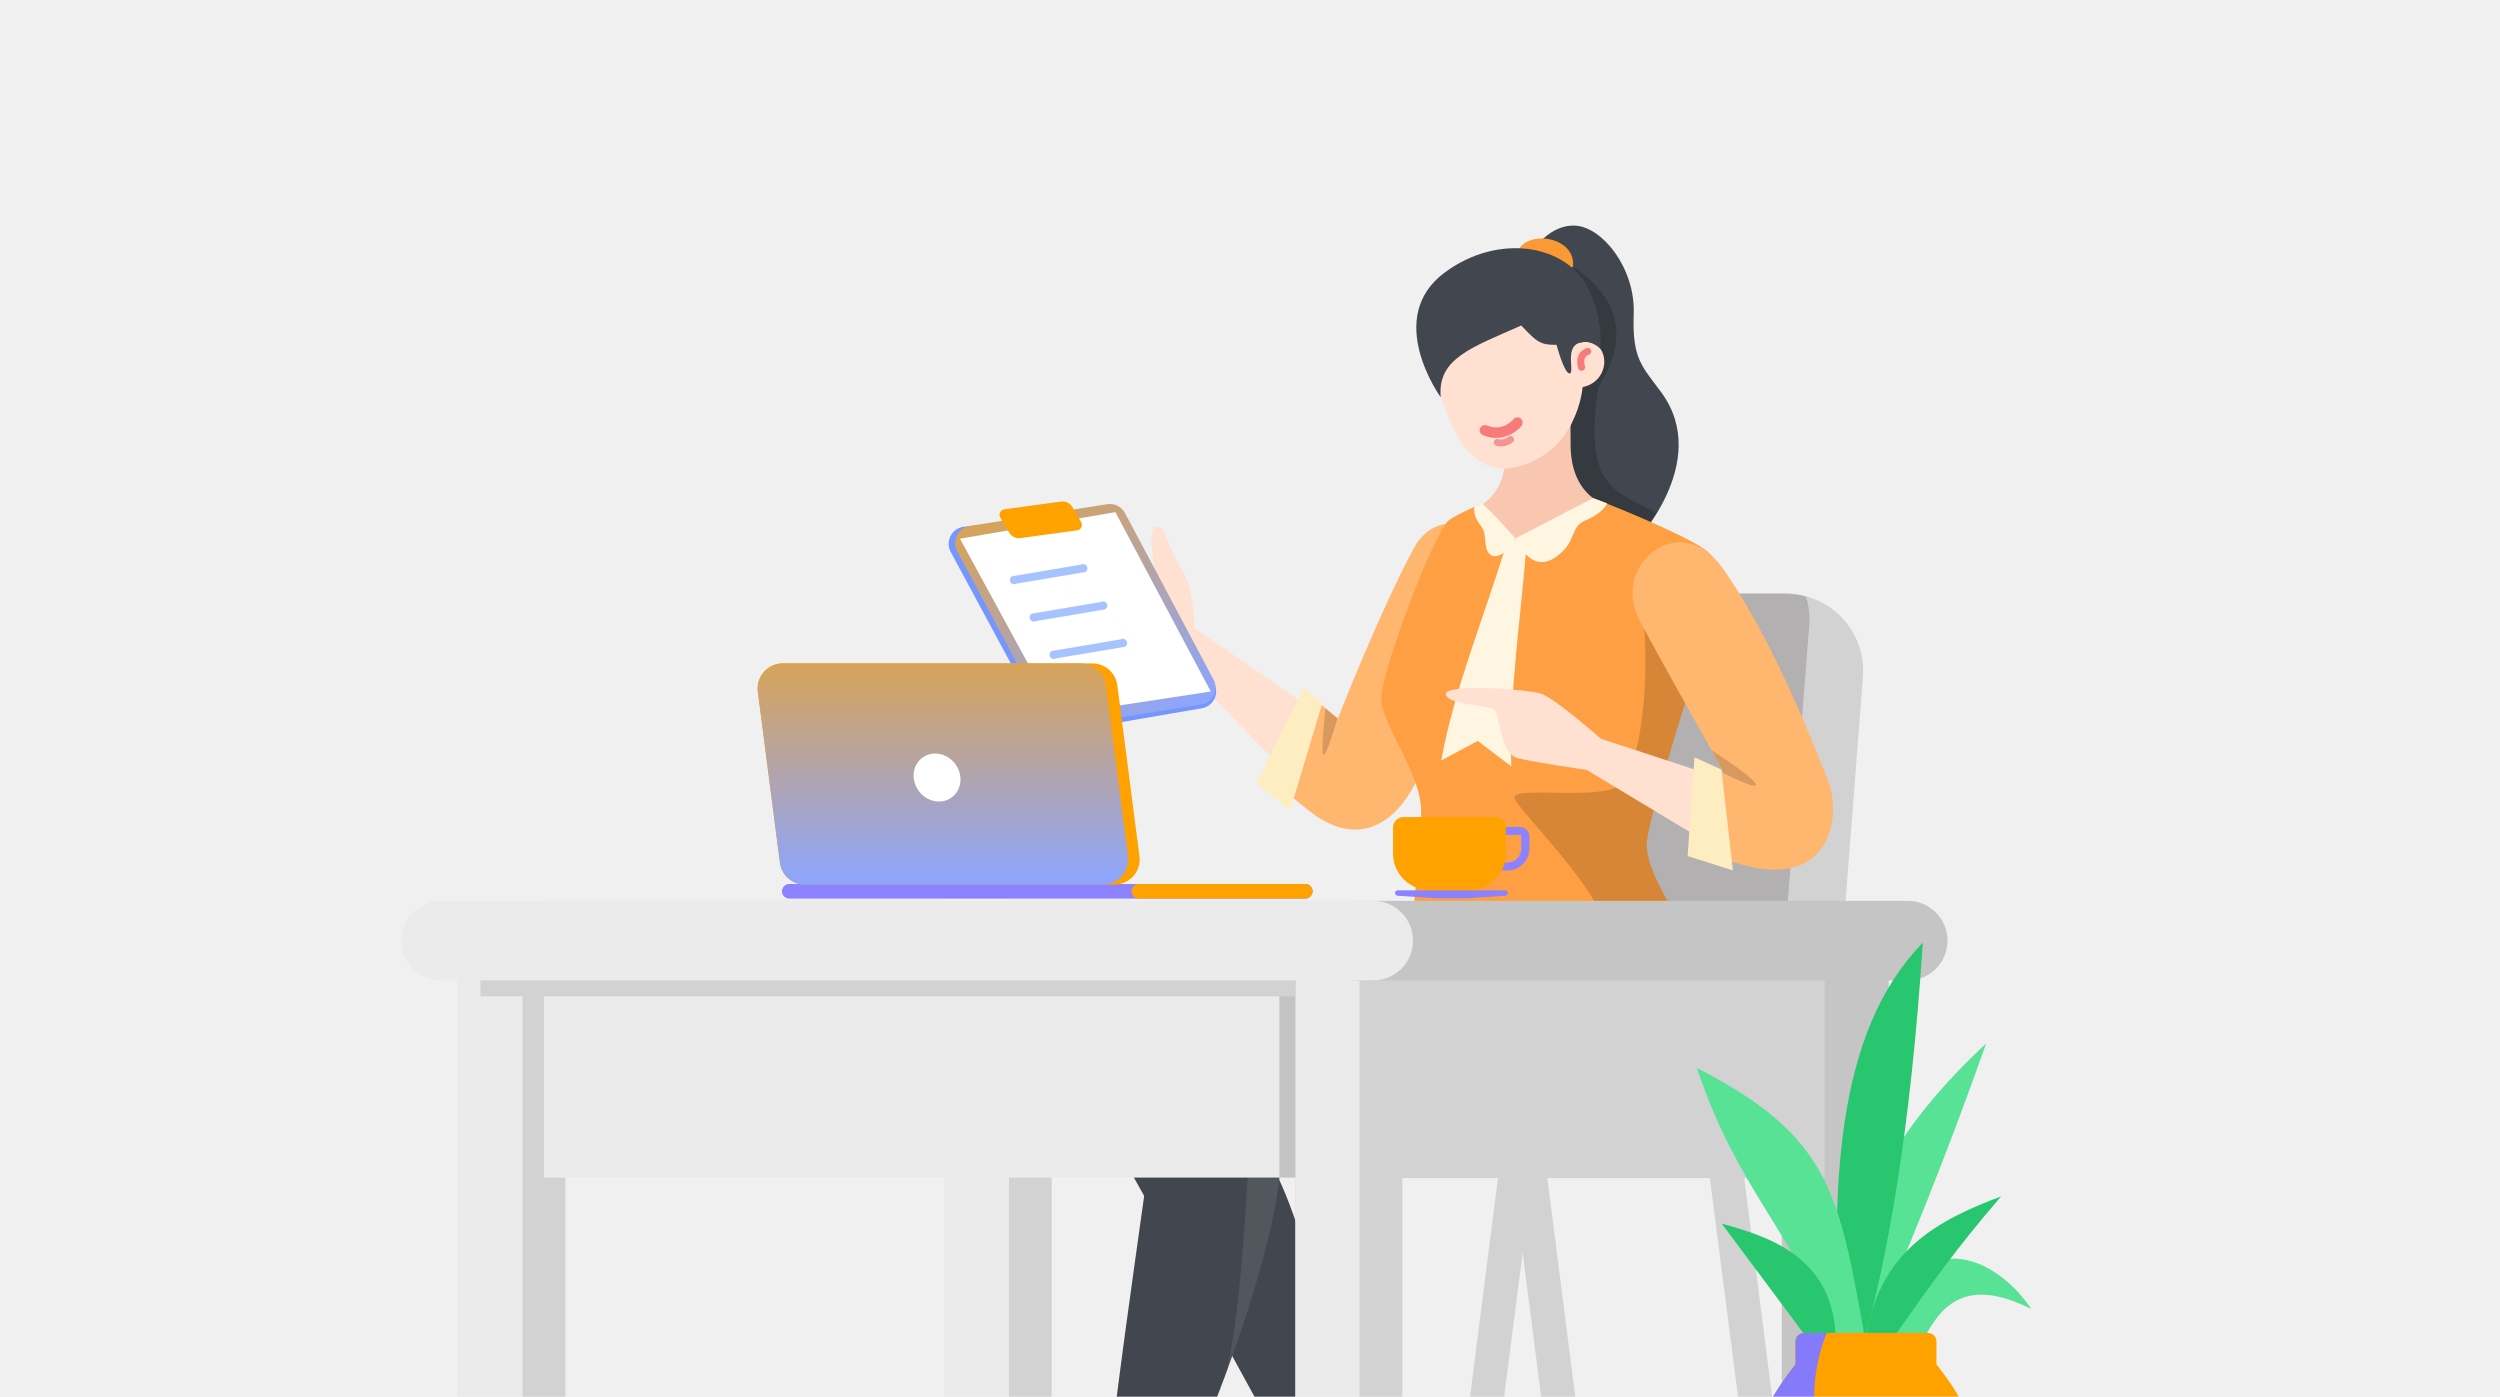
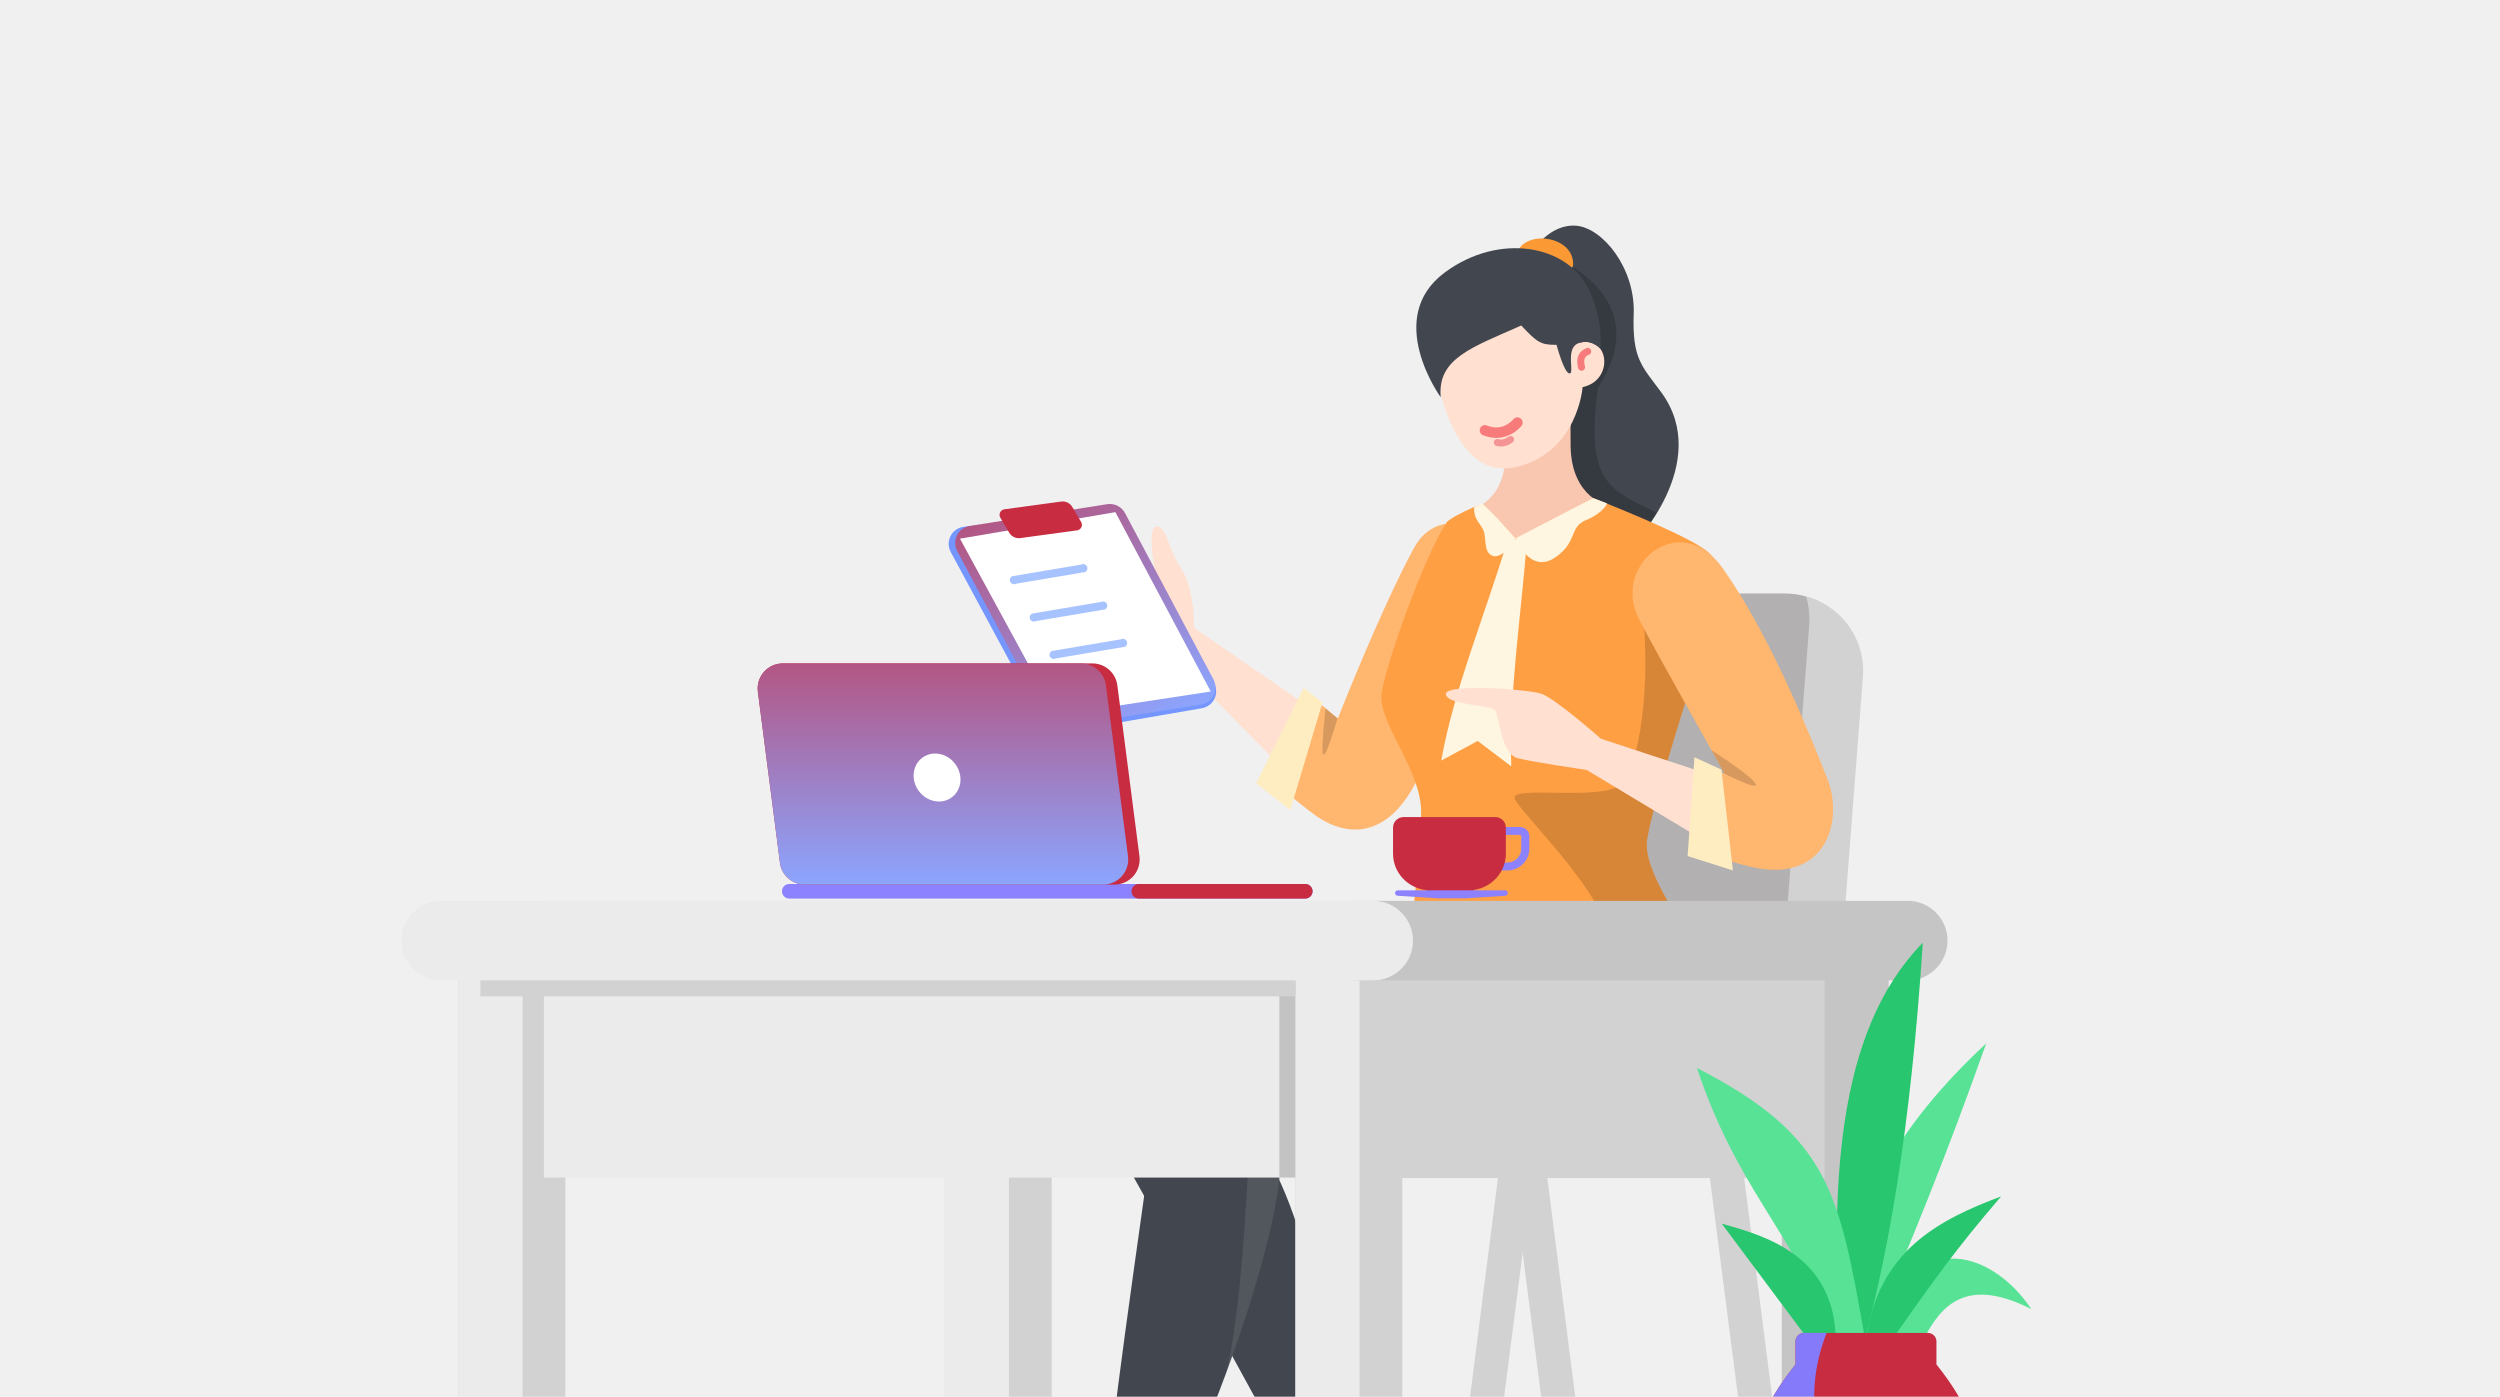
<svg xmlns="http://www.w3.org/2000/svg" xmlns:xlink="http://www.w3.org/1999/xlink" width="358px" height="200px" viewBox="0 0 358 200" version="1.1">
  <defs>
    <path d="M6,0 L352,0 C355.314,-6.08718376e-16 358,2.686 358,6 L358,200 L358,200 L0,200 L0,6 C-4.05812251e-16,2.686 2.686,6.08718376e-16 6,0 Z" id="path-1" />
    <linearGradient x1="68.669%" y1="-53.107%" x2="68.669%" y2="100%" id="linearGradient-3">
-       <stop stop-color="#FFA200" offset="0%" />
+       <stop stop-color="#C72C41" offset="0%" />
      <stop stop-color="#8CA5FF" offset="100%" />
    </linearGradient>
    <linearGradient x1="68.669%" y1="-53.107%" x2="68.669%" y2="100%" id="linearGradient-4">
-       <stop stop-color="#FFA200" offset="0%" />
+       <stop stop-color="#C72C41" offset="0%" />
      <stop stop-color="#8CA5FF" offset="100%" />
    </linearGradient>
    <path d="M7.952,0.064 L25.69,0.064 C26.366,0.064 26.914,0.603 26.914,1.268 L26.914,4.578 C31.399,10.144 33.642,15.71 33.642,21.277 C33.642,26.672 31.727,32.066 27.896,37.461 C27.668,37.784 27.293,37.976 26.894,37.976 L6.749,37.976 C6.349,37.976 5.975,37.784 5.746,37.461 C1.915,32.066 0,26.672 0,21.277 C0,15.815 2.159,10.354 6.477,4.893 L6.728,4.578 L6.728,1.268 C6.728,0.603 7.276,0.064 7.952,0.064 Z" id="path-5" />
  </defs>
  <g id="📝-Pages-New" stroke="none" stroke-width="1" fill="none" fill-rule="evenodd">
    <g id="Knowledge-Base" transform="translate(-670, -791)">
      <g id="Illustration" transform="translate(670, 791)">
        <mask id="mask-2" fill="white">
          <use xlink:href="#path-1" />
        </mask>
        <g id="Mask" />
        <g mask="url(#mask-2)">
          <g transform="translate(57, 30)">
            <g id="Chair4" transform="translate(121, 55)">
              <polygon id="Path" fill="#D2D2D2" points="38.077 71.363 28.831 143.879 33.679 143.815 42.925 72.042" />
              <polygon id="Path" fill="#D2D2D2" transform="translate(44.20678, 107.6211) scale(-1, 1) translate(-44.20678, -107.6211) " points="46.406 71.363 37.159 143.879 42.007 143.815 51.254 72.042" />
              <polygon id="Path" fill="#D2D2D2" transform="translate(72.39661, 107.6211) scale(-1, 1) translate(-72.39661, -107.6211) " points="74.596 71.363 65.349 143.879 70.197 143.815 79.444 72.042" />
              <path d="M0,75.186 C-5.12399906e-16,71.002 3.392,67.61 7.576,67.61 L36.218,67.61 C41.936,67.61 46.717,63.261 47.256,57.568 L51.76,10.042 C52.299,4.349 57.08,2.82683167e-15 62.798,0 L77.715,0 C83.839,6.51445281e-16 88.803,4.964 88.803,11.088 C88.803,11.374 88.792,11.659 88.77,11.944 L84.08,72.53 C83.633,78.304 78.817,82.762 73.025,82.762 L7.576,82.762 C3.392,82.762 5.12399906e-16,79.37 0,75.186 Z" id="Path" fill="#D2D2D2" />
              <path d="M77.51,-2.27373675e-13 C78.594,-2.27572851e-13 79.642,0.156 80.632,0.446 C80.945,1.469 81.113,2.555 81.113,3.68 C81.113,3.966 81.102,4.253 81.079,4.538 L76.394,64.893 C75.946,70.666 71.13,75.123 65.339,75.123 L0.071,75.123 L0.001,75.122 C0,75.073 9.36073955e-17,75.024 0,74.974 C6.90201459e-15,70.801 3.383,67.418 7.556,67.418 L36.107,67.418 C41.825,67.418 46.605,63.071 47.146,57.379 L51.645,10.039 C52.185,4.347 56.965,-2.24547053e-13 62.683,-2.27373675e-13 L77.51,-2.27373675e-13 Z" id="Combined-Shape" fill="#B2B0B0" />
            </g>
            <g id="Wom3.4" transform="translate(143, 100) scale(-1, 1) translate(-143, -100) translate(80, 0)">
              <g id="LLeg" transform="translate(28.09581, 104.5721)" fill="#42474F">
                <path d="M15.558,0.024 C22.487,0.333 61.05,8.844 68.057,10.29 C75.063,11.737 80.986,19.561 75.644,28.622 C69.643,38.793 54.16,67.679 50.401,74.191 C48.54,77.414 39.154,75.607 41.359,70.197 C45.469,60.113 47.378,34.78 57.857,25.544 C57.857,25.544 22.616,31.664 7.393,24.653 C-3.67,19.557 -1.167,-0.722 15.558,0.024 Z" id="Path" />
              </g>
              <g id="LArm" transform="translate(48.23367, 44.95087)">
                <path d="M43.754,14.969 C43.754,14.969 43.676,9.343 45.648,6.403 C47.62,3.463 47.698,0.34 49.191,0.442 C50.683,0.544 49.205,7.803 49.205,7.803 C49.205,7.803 51.099,7.081 52.459,6.168 C53.82,5.255 57.945,0.753 58.909,1.551 C60.543,2.91 57.911,10.578 56.477,12.111 C55.038,13.644 47.179,18.687 47.179,18.687 L27.93,38.329 L24.316,28.35 L43.754,14.969 Z" id="Path" fill="#FFE0D1" />
                <path d="M1.174,13.114 C4.398,20.574 10.299,34.278 12.732,38.367 C15.781,43.487 20.589,45.743 26.218,41.944 C27.214,41.272 29.23,39.651 32.266,37.082 L26.756,24.982 C24.374,26.944 23.183,27.925 23.183,27.925 C23.183,27.925 17.134,12.452 12.268,3.488 C8.054,-4.267 -3.732,1.772 1.174,13.114 Z" id="Path" fill="#FFB66F" />
                <path d="M23.245,27.933 C24.328,31.599 24.996,33.326 25.249,33.114 C25.503,32.902 25.406,30.696 24.959,26.496 L23.245,27.933 Z" id="Path" fill-opacity="0.16" fill="#000000" />
                <polygon id="Path-65" fill="#FFEDC2" points="25.387 25.652 29.994 41.05 34.888 37.217 28.077 23.567" />
              </g>
              <g id="Head" transform="translate(19.60132, 0)">
                <g id="Group-21" transform="translate(17.13841, 26.00611) rotate(12) translate(-17.13841, -26.00611) translate(4.638413, 2.506106)">
                  <path d="M15.016,2.524 C15.016,2.524 11.819,-0.875 8.127,0.216 C4.434,1.306 1.095,7.99 2.68,14.273 C4.258,20.557 3.073,21.85 1.159,26.085 C-3.983,37.477 9.656,46.638 9.656,46.638 L24.522,43.484 L19.211,15.738 L15.016,2.524 Z" id="Path" fill="#42474F" />
                  <path d="M9.606,6.059 C0.946,15.119 8.457,21.904 9.872,23.571 C14.734,36.855 10.866,38.412 5.454,42.76 L8.364,46.078 L16.706,42.599 L16.438,5.331 L9.606,6.059 Z" id="Path-50" fill-opacity="0.199" fill="#000000" />
                </g>
                <path d="M13.051,42.433 C13.051,42.433 18.329,41.374 18.485,33.986 C18.642,26.597 17.773,24.075 17.773,24.075 L27.726,23.895 C27.726,23.895 27.835,32.13 27.836,35.109 C27.841,42.351 33.426,43.191 33.426,43.191 C33.426,43.191 32.265,48.92 23.246,49.426 C16.204,49.822 13.051,42.433 13.051,42.433 Z" id="Path" fill="#F9C7B0" />
                <g id="Group-20" transform="translate(27.08848, 21.33915) rotate(12) translate(-27.08848, -21.33915) translate(13.58848, 5.339154)">
                  <path d="M1.995,4.913 C0.754,0.819 7.424,-1.657 9.383,1.292 C9.383,1.292 10.344,4.087 8.341,5.683 C5.631,7.835 1.995,4.913 1.995,4.913 Z" id="Path" fill="#FB9934" />
                  <path d="M3.36,15.846 C-1.08,15.674 -0.356,22.161 4.257,22.152 C4.257,22.152 6.936,31.367 16.237,31.367 C23.791,31.367 24.282,20.627 24.351,18.484 C24.425,16.2 24.434,8.695 24.434,8.695 L3.187,8.685 L3.36,15.846 Z" id="Path" fill="#FFE0D1" />
                  <path d="M5.69,19.846 C6.446,19.639 6.651,15.451 6.651,15.451 C8.913,15.003 9.311,14.493 11.02,11.694 C18.613,13.309 23.767,13.802 24.434,19.35 C24.434,19.35 30.136,6.54 20.146,1.987 C11.358,-2.013 2.087,1.745 0.469,8.729 C-0.677,13.659 0.637,17.28 0.637,17.28 C0.637,17.28 1.788,15.451 3.677,15.908 C5.567,16.365 4.934,20.052 5.69,19.846 Z" id="Path" fill="#42474F" />
                  <path d="M14.608,24.436 C14.608,24.436 16.137,26.901 19.119,26.027" id="Path" stroke="#F77B7B" stroke-width="1.5" stroke-linecap="round" transform="translate(16.86349, 25.32509) rotate(-18) translate(-16.86349, -25.32509) " />
                  <path d="M15.903,27.378 C16.603,27.671 17.267,27.671 17.848,27.334" id="Path" stroke="#F49494" stroke-linecap="round" transform="translate(16.87519, 27.46345) rotate(2) translate(-16.87519, -27.46345) " />
                  <path d="M3.565,19.444 C3.844,18.44 3.72,17.563 2.721,17.162" id="Path-8" stroke="#F77B7B" stroke-linecap="round" transform="translate(3.207757, 18.30307) rotate(-13) translate(-3.207757, -18.30307) " />
                </g>
              </g>
              <g id="Group-19" transform="translate(16.70562, 41.32406)">
                <path d="M34.241,0.88 C34.362,0.874 38.619,2.737 39.109,3.456 C42.302,8.137 48.165,24.612 48.466,28.186 C48.807,32.308 42.859,38.875 42.786,44.843 C42.721,50.812 45.33,68.784 44.318,70.463 C43.314,72.141 36.716,80.116 35.339,80.148 C33.955,80.181 32.921,75.994 30.824,76.085 C28.735,76.176 24.379,81.727 22.501,81.688 C20.631,81.647 1.248,69.377 2.729,65.882 C4.219,62.386 11.134,53.698 10.429,48.935 C9.733,44.173 4.171,26.592 2.163,20.609 C0.163,14.625 -1.448,9.859 2.284,7.284 C6.017,4.71 18.161,0 18.161,0 L29.035,6.078 C29.035,6.078 33.61,0.91 34.241,0.88 Z" id="Path" fill="#FF9F43" />
                <path d="M30.375,5.909 C33.636,16.745 38.112,27.423 39.904,37.585 L34.69,34.778 L29.881,38.419 C30.221,27.854 28.446,16.762 27.63,5.909 L30.375,5.909 Z" id="Path" fill="#FFF6E1" />
                <path d="M11.326,14.23 L11.202,15.106 C9.741,25.988 11.47,39.194 14.467,41.208 C17.525,43.265 29.43,41.247 29.43,42.875 C29.43,44.504 12.978,59.43 15.679,66.566 C17.164,70.489 16.667,73.978 14.187,77.033 L13.468,76.549 C7.848,72.741 1.883,67.879 2.729,65.882 C4.219,62.386 11.134,53.698 10.429,48.935 C9.761,44.363 4.608,27.978 2.42,21.381 L1.723,19.289 C0.913,16.837 0.239,14.615 0.076,12.698 L0.579,12.373 C8.614,7.226 12.197,7.845 11.326,14.23 L11.326,14.23 Z" id="Path" fill-opacity="0.16" fill="#000000" />
                <path d="M16.154,0.767 L18.161,0 L29.274,5.763 C29.274,5.763 27.184,11.076 23.484,8.43 C20.312,6.168 21.65,4.177 19.164,3.15 C16.687,2.123 16.154,0.767 16.154,0.767 Z" id="Path" fill="#FFF6E1" />
                <path d="M29.274,5.763 C30.079,7.551 31.717,8.596 32.563,8.271 C33.961,7.734 33.361,5.597 33.912,4.518 C34.306,3.752 34.561,3.636 34.906,2.917 C35.227,2.257 35.24,1.466 35.158,1.247 L34.065,0.751 C33.063,1.694 32.329,2.417 31.863,2.917 C31.283,3.541 30.419,4.49 29.274,5.763 Z" id="Path" fill="#FFF6E1" />
              </g>
              <g id="RArm" transform="translate(0, 47.66368)">
                <path d="M33.745,28.126 C33.745,28.126 40.288,22.348 42.29,21.678 C44.293,21.007 56.022,20.202 55.949,21.717 C55.864,23.34 49.564,23.247 48.912,24.045 C48.259,24.844 48.11,30.302 45.643,30.915 C43.18,31.528 35.798,32.584 35.798,32.584 L18.138,43.213 L17.383,33.501 L33.745,28.126 Z" id="Path" fill="#FFE0D1" />
                <path d="M16.341,3.661 C9.448,13.369 3.563,28.156 1.304,33.921 C-0.955,39.686 1.324,48.381 11.257,46.674 C12.375,46.482 14.188,46.001 16.696,45.23 L19.07,31.878 C17.029,32.733 16.008,33.161 16.008,33.161 C16.008,33.161 25.88,15.699 28.291,11.017 C32.318,3.2 22.412,-4.892 16.341,3.661 Z" id="Path" fill="#FFB66F" />
                <path d="M16.008,33.161 C12.665,34.79 11.204,35.247 11.624,34.53 C12.045,33.813 14.137,32.225 17.9,29.765 L16.008,33.161 Z" id="Path" fill-opacity="0.16" fill="#000000" />
                <polygon id="Path-64" fill="#FFEDC2" points="16.486 32.544 14.847 46.982 21.331 44.925 20.353 30.776" />
              </g>
              <g id="RLeg" transform="translate(15.94627, 101.5411)">
                <path d="M6.757,0.134 C-1.984,13.276 -1.129,22.783 9.321,28.653 C22.707,36.172 63.994,27.364 63.994,27.364 C63.994,27.364 63.262,33.248 63.994,38.496 C65.907,52.202 75.004,75.037 76.928,77.906 C79.59,81.874 87.697,78.881 87.85,75.577 C88.003,72.274 81.738,30.078 80.785,22.032 C79.838,13.985 76.846,12.816 68.106,10.617 C66.099,10.111 42.356,4.223 40.181,4.395 C27.723,5.378 16.581,3.957 6.757,0.134 Z" id="Path" fill="#42474F" />
                <path d="M16.28,26.462 C29.834,27.977 65.717,24.853 67.158,26.273 C68.534,27.628 68.304,51.208 71.391,64.855 C68.35,56.586 65.059,46.126 63.994,38.496 C63.262,33.248 63.994,27.364 63.994,27.364 L62.592,27.644 C55.277,29.062 21.363,35.15 9.321,28.653 C2.258,24.842 -0.475,18.942 1.123,10.952 C3.049,20.377 8.102,25.547 16.28,26.462 Z" id="Path" fill-opacity="0.192" fill="#FFFFFF" opacity="0.44" />
                <ellipse id="Oval" fill-opacity="0.192" fill="#FFFFFF" transform="translate(86.56548, 23.11196) rotate(13) translate(-86.56548, -23.11196) " cx="86.565" cy="23.112" rx="2.278" ry="4.168" />
                <ellipse id="Oval" fill-opacity="0.192" fill="#FFFFFF" transform="translate(75.93463, 20.45977) rotate(-16) translate(-75.93463, -20.45977) " cx="75.935" cy="20.46" rx="3.037" ry="4.547" />
              </g>
            </g>
            <g id="Example-Task1" transform="translate(97.77145, 58.16383) rotate(-28) translate(-97.77145, -58.16383) translate(85.27145, 37.16383)">
              <g id="Group-3" transform="translate(-0, -0)">
                <path d="M3.716,1.906 L22.562,9.467 C23.474,9.833 24.082,10.706 24.108,11.688 L24.819,38.439 C24.855,39.799 23.781,40.931 22.421,40.967 C22.137,40.975 21.855,40.933 21.585,40.845 L2.19,34.461 C1.184,34.13 0.502,33.193 0.496,32.135 L0.334,4.207 C0.326,2.846 1.423,1.737 2.784,1.729 C3.103,1.727 3.42,1.787 3.716,1.906 Z" id="Rectangle" fill="#7596FF" fill-rule="nonzero" />
                <path d="M4.482,2.186 L23.325,8.676 C24.32,9.019 24.987,9.954 24.987,11.006 L24.987,37.988 C24.987,39.348 23.884,40.452 22.523,40.452 C22.25,40.452 21.979,40.406 21.72,40.317 L2.877,33.827 C1.883,33.484 1.216,32.549 1.216,31.497 L1.216,4.515 C1.216,3.155 2.319,2.051 3.68,2.051 C3.953,2.051 4.224,2.097 4.482,2.186 Z" id="Rectangle" fill="url(#linearGradient-3)" />
                <polygon id="Rectangle" fill="#FFFFFF" fill-rule="nonzero" points="2.399 3.14 23.831 10.235 23.831 39.326 2.691 31.91" />
-                 <path d="M9.99,2.414 L17.686,5.25 C18.291,5.473 18.703,6.037 18.731,6.682 L18.84,9.177 C18.859,9.618 18.517,9.992 18.075,10.011 C17.969,10.016 17.863,9.999 17.764,9.962 L10.068,7.126 C9.463,6.903 9.051,6.339 9.023,5.695 L8.914,3.199 C8.895,2.758 9.238,2.384 9.679,2.365 C9.785,2.361 9.891,2.377 9.99,2.414 Z" id="Rectangle" fill="#FFA200" fill-rule="nonzero" />
+                 <path d="M9.99,2.414 L17.686,5.25 C18.291,5.473 18.703,6.037 18.731,6.682 L18.84,9.177 C18.859,9.618 18.517,9.992 18.075,10.011 C17.969,10.016 17.863,9.999 17.764,9.962 L10.068,7.126 C9.463,6.903 9.051,6.339 9.023,5.695 L8.914,3.199 C8.895,2.758 9.238,2.384 9.679,2.365 C9.785,2.361 9.891,2.377 9.99,2.414 Z" id="Rectangle" fill="#C72C41" fill-rule="nonzero" />
                <path d="M15.985,14.567 C16.321,14.567 16.593,14.839 16.593,15.173 C16.593,15.484 16.358,15.74 16.056,15.775 L15.985,15.779 L6.456,12.605 C6.12,12.605 5.848,12.334 5.848,11.999 C5.848,11.688 6.083,11.432 6.385,11.397 L6.456,11.393 L15.985,14.567 Z" id="Path" fill="#A7C3FF" />
                <path d="M15.985,20.628 C16.321,20.628 16.593,20.899 16.593,21.234 C16.593,21.545 16.358,21.801 16.056,21.836 L15.985,21.84 L6.456,18.666 C6.12,18.666 5.848,18.394 5.848,18.06 C5.848,17.749 6.083,17.493 6.385,17.458 L6.456,17.454 L15.985,20.628 Z" id="Path" fill="#A7C3FF" />
                <path d="M15.985,26.689 C16.321,26.689 16.593,26.96 16.593,27.295 C16.593,27.605 16.358,27.862 16.056,27.897 L15.985,27.901 L6.456,24.726 C6.12,24.726 5.848,24.455 5.848,24.12 C5.848,23.809 6.083,23.553 6.385,23.518 L6.456,23.514 L15.985,26.689 Z" id="Path" fill="#A7C3FF" />
              </g>
            </g>
            <g id="Group-26" transform="translate(0, 99)">
              <g id="Group-25" transform="translate(8.649351, 0)">
                <polygon id="Rectangle" fill="#D2D2D2" points="69.648 3.799 84.956 3.799 84.956 100.493 69.648 100.493" />
                <polygon id="Rectangle" fill="#EBEBEB" points="69.648 -1.78512303e-13 78.833 -1.78512303e-13 78.833 100.493 69.648 100.493" />
                <polygon id="Rectangle" fill="#D2D2D2" points="1.05161699e-15 3.799 75.777 3.799 75.777 32.801 15.308 32.801 15.308 100.493 1.05161699e-15 100.493" />
                <polygon id="Rectangle" fill="#EBEBEB" points="1.01974981e-15 3.799 9.185 3.799 9.185 100.493 1.01974981e-15 100.493" />
              </g>
              <g id="Group-25">
                <polygon id="Rectangle" fill="#C5C5C5" points="198.15 3.799 213.459 3.799 213.459 100.493 198.15 100.493" />
                <polygon id="Rectangle" fill="#D2D2D2" points="128.503 3.799 204.28 3.799 204.28 39.699 143.811 39.699 143.811 100.493 128.503 100.493" />
                <polygon id="Rectangle" fill="#EBEBEB" points="20.89 -2.81575148e-13 137.599 -4.04882098e-13 137.599 39.628 20.89 39.628" />
                <polygon id="Rectangle" fill="#C3C3C3" points="126.207 3.799 135.392 3.799 135.392 39.628 126.207 39.628" />
                <polygon id="Rectangle" fill="#EBEBEB" points="128.503 3.799 137.688 3.799 137.688 100.493 128.503 100.493" />
                <path d="M137.299,0 L216.186,0 C219.333,2.97461293e-15 221.885,2.551 221.885,5.698 C221.885,8.845 219.333,11.396 216.186,11.396 L137.299,11.396 C134.152,11.396 131.601,8.845 131.601,5.698 C131.601,2.551 134.152,5.7810075e-16 137.299,0 Z" id="Rectangle" fill="#C5C5C5" />
                <polygon id="Rectangle" fill="#D2D2D2" points="11.794 2.279 128.503 2.279 128.503 13.676 11.794 13.676" />
                <path d="M6.164,-1.78139615e-14 L139.644,-1.78139615e-14 C142.791,6.58155786e-15 145.342,2.551 145.342,5.698 C145.342,8.845 142.791,11.396 139.644,11.396 L6.164,11.396 C3.017,11.396 0.466,8.845 0.466,5.698 C0.466,2.551 3.017,-1.90122176e-14 6.164,-1.78139615e-14 Z" id="Rectangle" fill="#EBEBEB" />
              </g>
            </g>
            <g id="Cup" transform="translate(152, 93) scale(-1, 1) translate(-152, -93) translate(142, 87)">
              <path d="M5.196,1.431 L1.346,1.431 C0.603,1.431 0,2.018 0,2.743 L0,4.541 C0,6.259 1.428,7.651 3.19,7.651 L5.196,7.651 C5.514,7.651 5.773,7.4 5.773,7.089 C5.773,6.778 5.514,6.526 5.196,6.526 L3.19,6.526 C2.065,6.526 1.154,5.638 1.154,4.541 L1.154,2.743 C1.154,2.64 1.24,2.556 1.346,2.556 L5.196,2.556 C5.514,2.556 5.773,2.304 5.773,1.993 C5.773,1.683 5.514,1.431 5.196,1.431 Z" id="Path" fill="#8C81FF" />
-               <path d="M17.979,0 C18.828,0 19.517,0.672 19.517,1.5 L19.517,5.25 C19.517,7.95 17.427,10.174 14.738,10.467 L14.737,11.25 L8.003,11.25 L8.003,10.45 C5.382,10.096 3.363,7.903 3.363,5.25 L3.363,1.5 C3.363,0.672 4.052,0 4.902,0 L17.979,0 Z" id="Path" fill="#FFA200" />
+               <path d="M17.979,0 C18.828,0 19.517,0.672 19.517,1.5 L19.517,5.25 C19.517,7.95 17.427,10.174 14.738,10.467 L14.737,11.25 L8.003,11.25 L8.003,10.45 C5.382,10.096 3.363,7.903 3.363,5.25 L3.363,1.5 C3.363,0.672 4.052,0 4.902,0 L17.979,0 Z" id="Path" fill="#C72C41" />
              <path d="M3.452,10.5 L18.856,10.5 C19.063,10.5 19.231,10.668 19.231,10.875 C19.231,11.086 19.067,11.261 18.857,11.274 L13.196,11.641 L13.196,11.641 L9.157,11.641 L3.451,11.274 C3.241,11.261 3.077,11.086 3.077,10.875 C3.077,10.668 3.245,10.5 3.452,10.5 Z" id="Rectangle" fill="#8C81FF" />
            </g>
            <g id="FacingBack-Laptop3" transform="translate(51, 65)">
              <path d="M5.027,31.585 L78.915,31.585 C79.493,31.585 79.961,32.053 79.961,32.631 C79.961,33.209 79.493,33.677 78.915,33.677 L5.027,33.677 C4.45,33.677 3.981,33.209 3.981,32.631 C3.981,32.053 4.45,31.585 5.027,31.585 Z" id="Rectangle" fill="#8C81FF" />
-               <path d="M55.078,31.585 L78.915,31.585 C79.493,31.585 79.961,32.053 79.961,32.631 C79.961,33.209 79.493,33.677 78.915,33.677 L55.078,33.677 C54.5,33.677 54.032,33.209 54.032,32.631 C54.032,32.053 54.5,31.585 55.078,31.585 Z" id="Rectangle" fill="#FFA200" />
-               <path d="M4.095,0 L48.433,0 C50.243,-7.76541381e-16 51.772,1.344 52.004,3.138 L55.168,27.614 C55.423,29.586 54.031,31.391 52.059,31.646 C51.906,31.665 51.752,31.675 51.597,31.675 L7.26,31.675 C5.45,31.675 3.921,30.332 3.689,28.537 L0.525,4.062 C0.27,2.09 1.662,0.285 3.634,0.03 C3.787,0.01 3.941,2.8351131e-17 4.095,0 Z" id="Rectangle" fill="#FFA200" />
+               <path d="M55.078,31.585 L78.915,31.585 C79.493,31.585 79.961,32.053 79.961,32.631 C79.961,33.209 79.493,33.677 78.915,33.677 L55.078,33.677 C54.5,33.677 54.032,33.209 54.032,32.631 C54.032,32.053 54.5,31.585 55.078,31.585 Z" id="Rectangle" fill="#C72C41" />
+               <path d="M4.095,0 L48.433,0 C50.243,-7.76541381e-16 51.772,1.344 52.004,3.138 L55.168,27.614 C55.423,29.586 54.031,31.391 52.059,31.646 C51.906,31.665 51.752,31.675 51.597,31.675 L7.26,31.675 C5.45,31.675 3.921,30.332 3.689,28.537 L0.525,4.062 C0.27,2.09 1.662,0.285 3.634,0.03 C3.787,0.01 3.941,2.8351131e-17 4.095,0 Z" id="Rectangle" fill="#C72C41" />
              <path d="M4.095,0 L46.795,0 C48.605,9.99815459e-16 50.133,1.344 50.366,3.138 L53.53,27.614 C53.785,29.586 52.393,31.391 50.421,31.646 C50.268,31.665 50.114,31.675 49.959,31.675 L7.26,31.675 C5.45,31.675 3.921,30.332 3.689,28.537 L0.525,4.062 C0.27,2.09 1.662,0.285 3.634,0.03 C3.787,0.01 3.941,1.36061876e-15 4.095,0 Z" id="Rectangle" fill="url(#linearGradient-4)" />
              <ellipse id="Oval" fill="#FFFFFF" transform="translate(26.18607, 16.34168) rotate(-37) translate(-26.18607, -16.34168) " cx="26.186" cy="16.342" rx="3.249" ry="3.536" />
            </g>
            <g id="Group-79" transform="translate(186, 105)">
              <g id="Group-86">
                <path d="M23.979,58.234 C30.346,43.991 36.13,29.363 41.424,14.412 C29.228,25.78 19.744,39.63 21.095,58.234 L23.979,58.234 Z" id="Path-113" fill="#57E295" />
                <path d="M20.586,59.721 C19.079,35.435 19.718,12.88 32.347,0 C30.605,26.665 27.346,45.45 23.219,59.721 L20.586,59.721 Z" id="Rectangle" fill="#28C76F" />
                <path d="M20.007,57.192 C12.951,40.221 5.861,35.356 2.45563569e-14,17.935 C19.181,27.771 20.383,35.893 24.148,57.192 L20.007,57.192 Z" id="Path-112" fill="#57E295" />
                <path d="M16.209,57.192 L3.551,40.221 C9.665,41.944 19.883,44.735 19.883,57.192 L16.209,57.192 Z" id="Path-114" fill="#28C76F" />
                <path d="M28.048,57.192 L32.271,57.192 C34.954,51.651 38.735,47.837 47.884,52.461 C41.887,43.427 29.583,40.694 28.048,57.192 Z" id="Path-116" fill="#57E295" />
                <path d="M24.164,57.192 L27.675,57.192 C34.12,48.078 36.891,44.106 43.56,36.323 C34.774,39.62 25.756,44.106 24.164,57.192 Z" id="Path-117" fill="#28C76F" />
              </g>
              <g id="Group-85" transform="translate(7.384615, 55.8125)">
                <mask id="mask-6" fill="white">
                  <use xlink:href="#path-5" />
                </mask>
-                 <use id="Rectangle" fill="#FFA200" xlink:href="#path-5" />
+                 <use id="Rectangle" fill="#C72C41" xlink:href="#path-5" />
                <path d="M-4.282,-0.978 L11.622,-0.978 C4.008,16.458 19.027,26.784 11.622,44.155 L-4.282,44.155 L-4.282,-0.978 Z" id="Rectangle" fill="#857AF9" mask="url(#mask-6)" />
              </g>
            </g>
          </g>
        </g>
      </g>
    </g>
  </g>
</svg>
